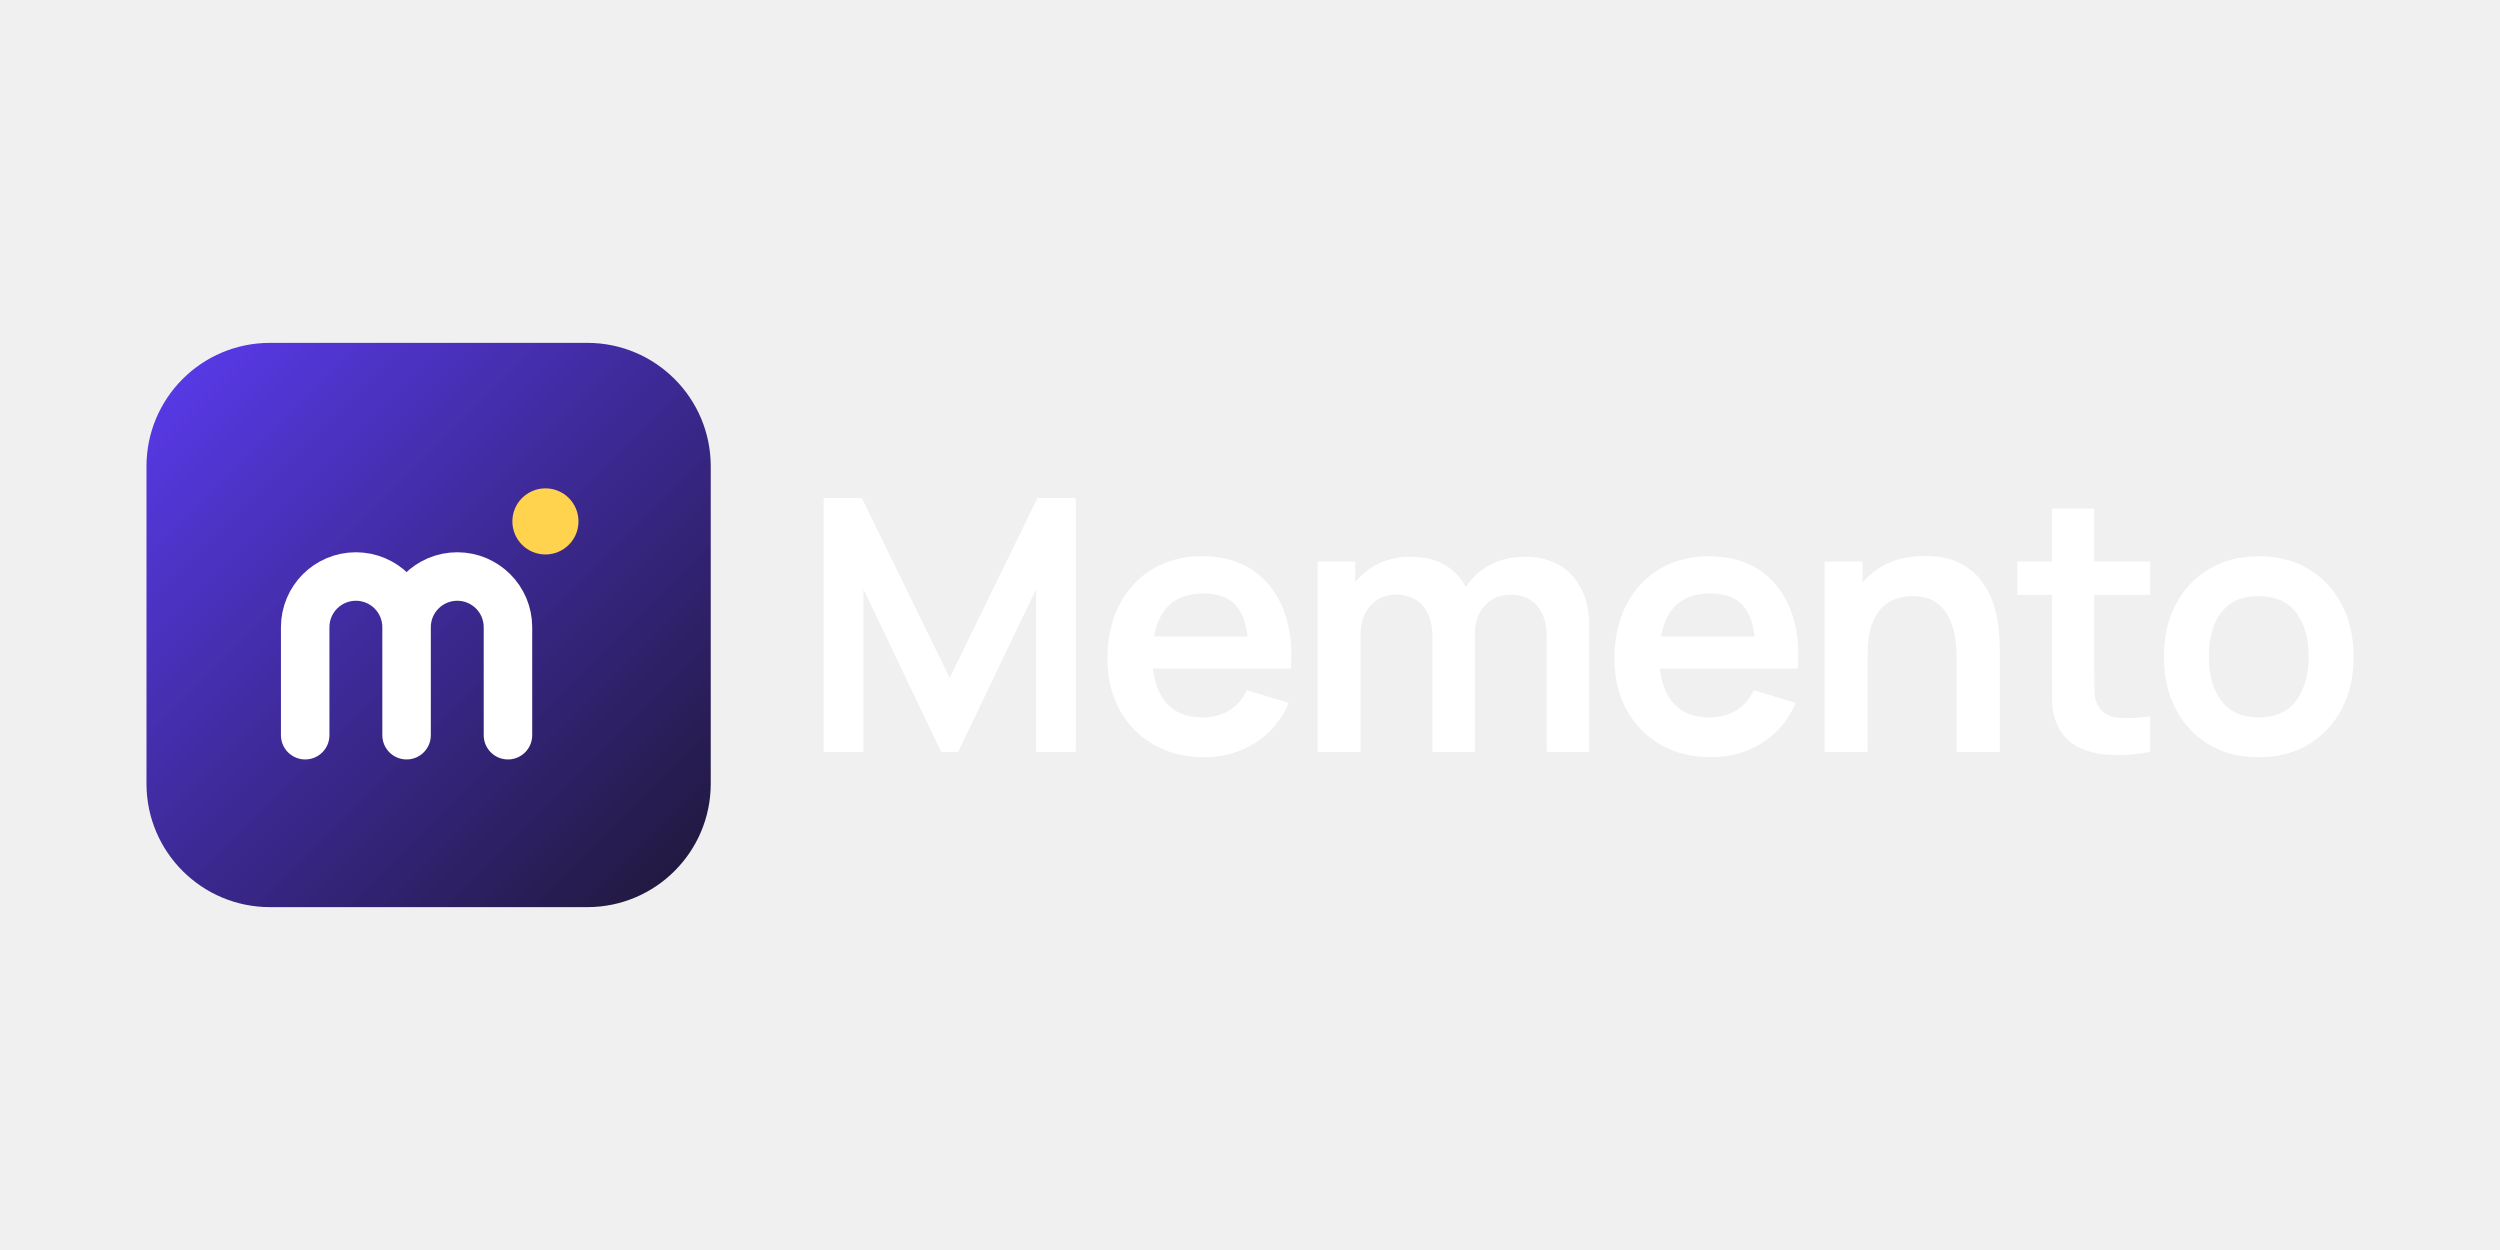
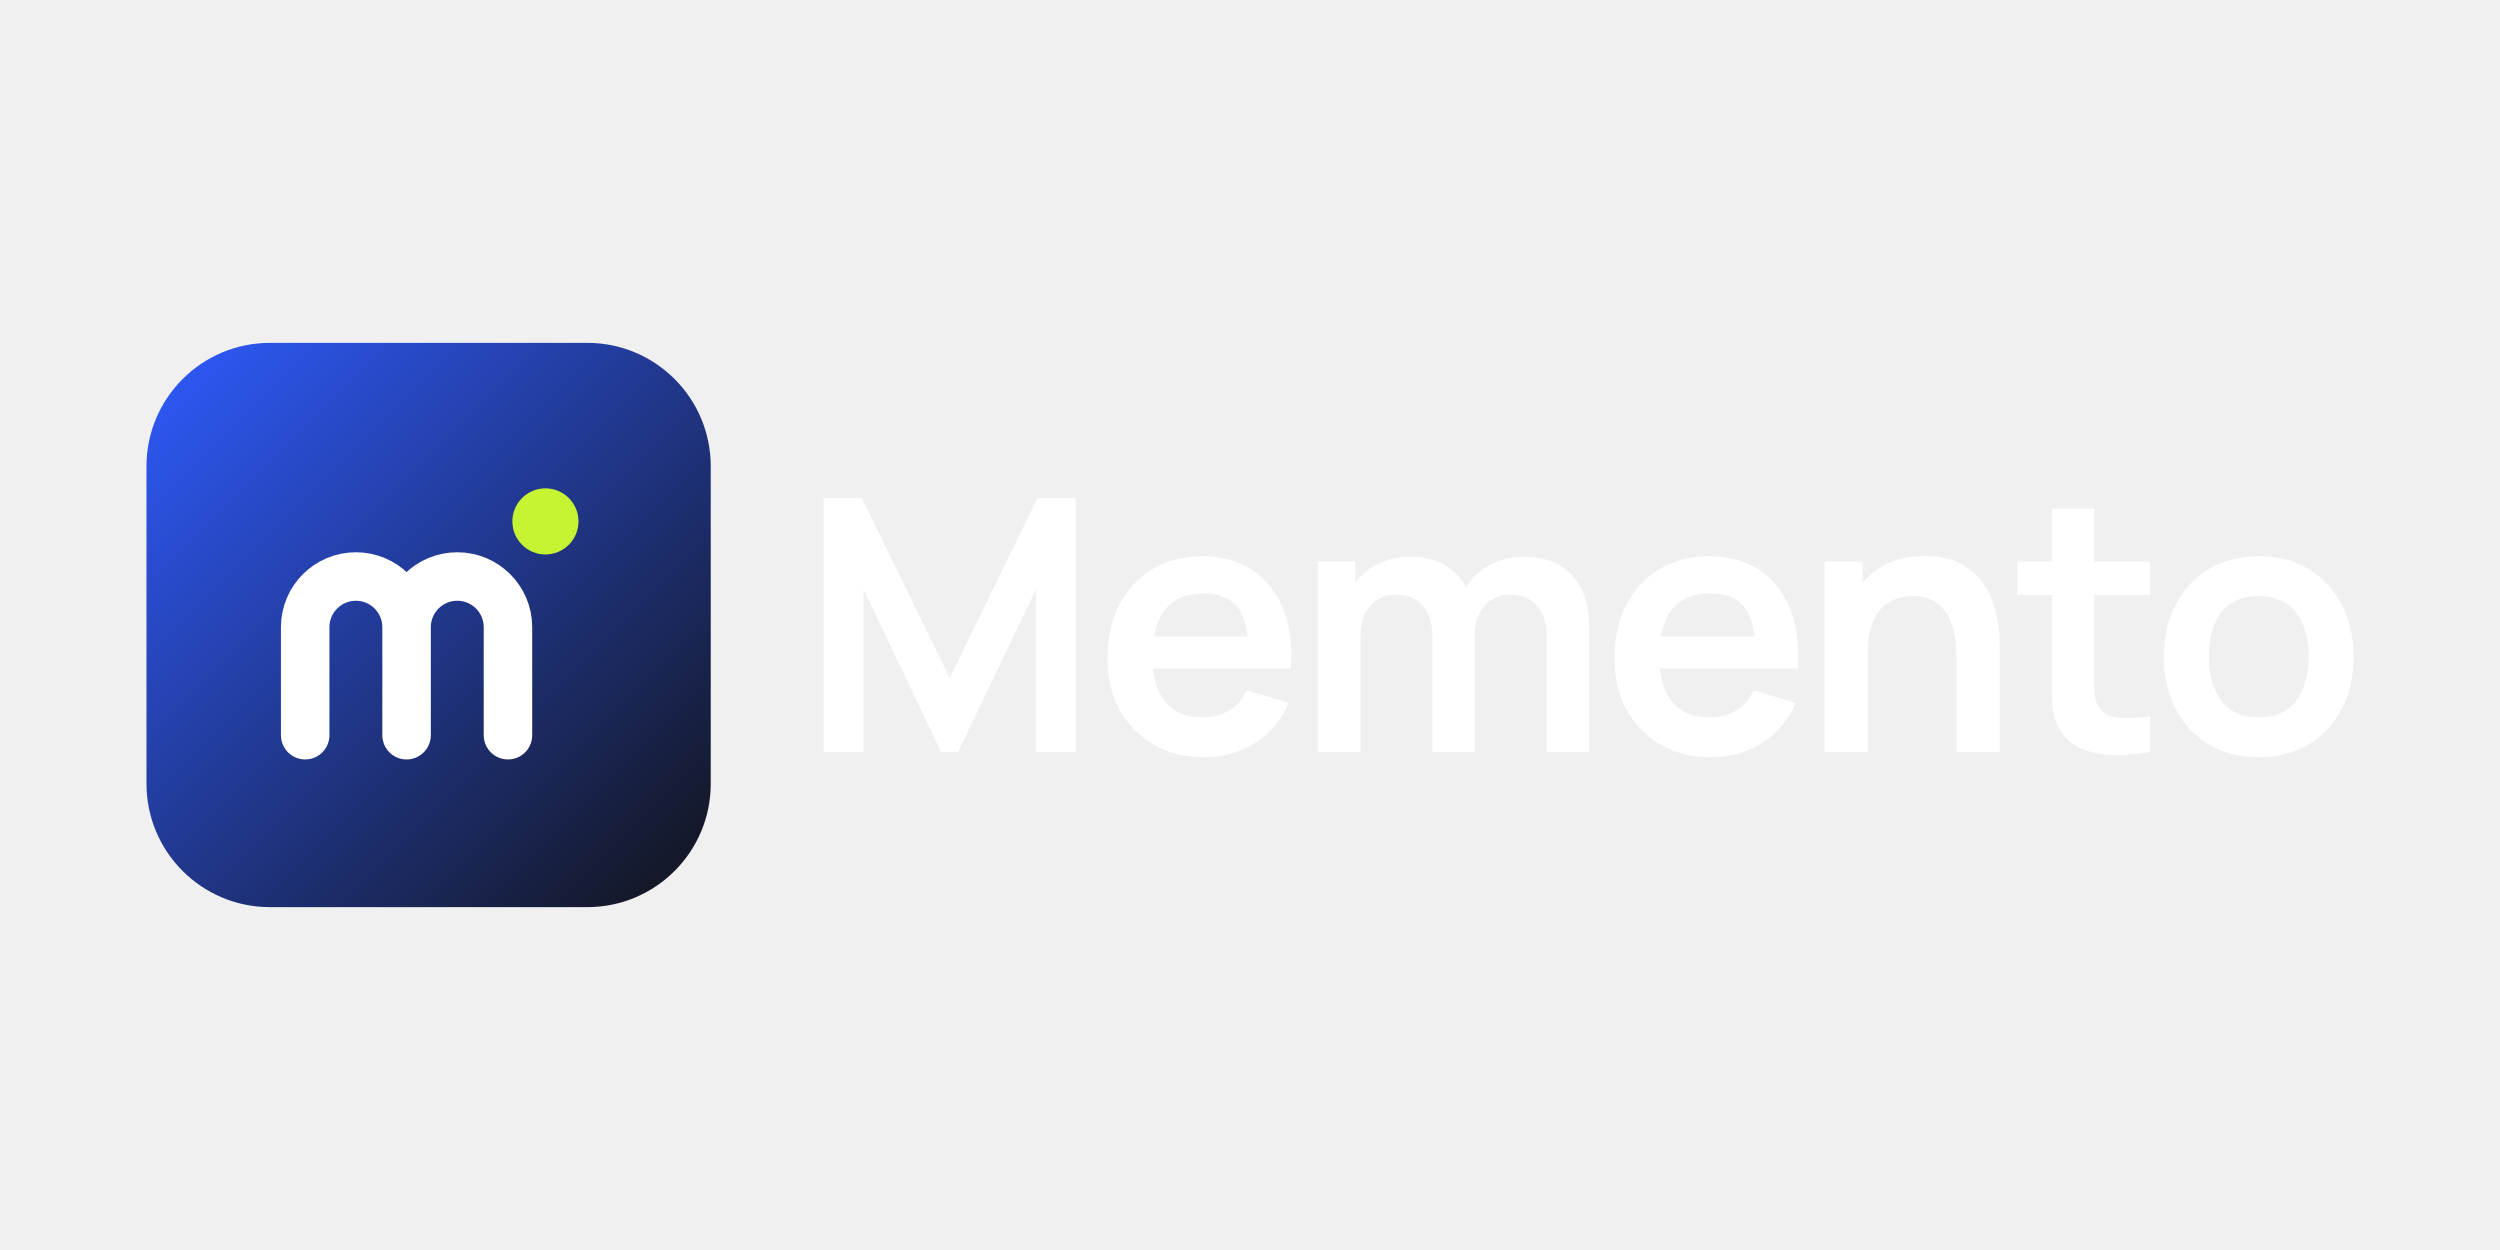
<svg xmlns="http://www.w3.org/2000/svg" viewBox="0 0 1024 512">
  <g transform="translate(60.0 256.0) scale(0.963)">
    <svg id="icon" x="0" y="-120" width="240" height="240" viewBox="0 0 512 512">
      <defs>
        <linearGradient id="g" x1="0" y1="0" x2="1" y2="1">
-           <stop offset="0" stop-color="#5B3BF0" />
-           <stop offset="1" stop-color="#1E1736" />
+           <stop offset="0" stop-color="#2F5BFF" />
+           <stop offset="1" stop-color="#121318" />
        </linearGradient>
      </defs>
      <rect id="bg" width="512" height="512" rx="112" fill="url(#g)" />
      <g id="icon" transform="translate(-20 -6)">
        <path d="M164 362V264A46 46 0 0 1 256 264V362M256 264A46 46 0 0 1 348 264V362" fill="none" stroke="#FFFFFF" stroke-width="44" stroke-linecap="round" stroke-linejoin="round" />
-         <circle cx="382" cy="168" r="30" fill="#FFD34D" />
+         <circle cx="382" cy="168" r="30" fill="#C6F432" />
      </g>
    </svg>
    <g id="wordmark" fill="#FFFFFF" transform="translate(277.5 54.0)">
      <path d="M27.45 0L10.5 0L10.5 -108L26.77 -108L64.13 -31.5L101.47 -108L117.75 -108L117.75 0L100.88 0L100.88 -69.22L67.72 0L60.52 0L27.45 -69.22L27.45 0" />
      <path d="M172.57 2.25L172.57 2.25Q160.28 2.25 150.97 -3.07Q141.68 -8.4 136.46 -17.85Q131.25 -27.3 131.25 -39.6L131.25 -39.6Q131.25 -52.88 136.35 -62.66Q141.45 -72.45 150.53 -77.85Q159.6 -83.25 171.53 -83.25L171.53 -83.25Q184.13 -83.25 192.94 -77.36Q201.75 -71.47 206.02 -60.75Q210.3 -50.02 209.25 -35.48L209.25 -35.48L150.6 -35.48Q151.5 -26.77 155.78 -21.45L155.78 -21.45Q161.18 -14.7 171.53 -14.7L171.53 -14.7Q178.2 -14.7 183.04 -17.66Q187.88 -20.63 190.5 -26.25L190.5 -26.25L208.35 -20.85Q203.7 -9.9 193.99 -3.82Q184.28 2.25 172.57 2.25M151.05 -49.13L190.88 -49.13Q189.9 -57 186.68 -61.35L186.68 -61.35Q182.1 -67.42 172.28 -67.42L172.28 -67.42Q161.18 -67.42 155.78 -60.6L155.78 -60.6Q152.32 -56.17 151.05 -49.13L151.05 -49.13" />
      <path d="M336.15 0L318.07 0L318.07 -49.2Q318.07 -57.52 313.95 -62.21Q309.82 -66.9 302.77 -66.9L302.77 -66.9Q298.43 -66.9 294.98 -64.91Q291.52 -62.92 289.5 -59.06Q287.48 -55.2 287.48 -49.88L287.48 -49.88L287.48 0L269.48 0L269.48 -48.98Q269.48 -57.45 265.35 -62.17Q261.23 -66.9 254.1 -66.9L254.1 -66.9Q247.2 -66.9 243.04 -62.17Q238.88 -57.45 238.88 -49.88L238.88 -49.88L238.88 0L220.65 0L220.65 -81L236.63 -81L236.63 -72.22Q240.08 -76.58 245.25 -79.42L245.25 -79.42Q251.85 -83.02 260.1 -83.02L260.1 -83.02Q269.18 -83.02 275.32 -79.2L275.32 -79.2Q280.73 -75.75 283.73 -70.13L283.73 -70.13Q287.48 -76.05 293.7 -79.42L293.7 -79.42Q300.3 -83.02 308.4 -83.02L308.4 -83.02Q321.82 -83.02 328.99 -74.96Q336.15 -66.9 336.15 -53.77L336.15 -53.77L336.15 0" />
      <path d="M388.2 2.25L388.2 2.25Q375.9 2.25 366.6 -3.07Q357.3 -8.4 352.09 -17.85Q346.88 -27.3 346.88 -39.6L346.88 -39.6Q346.88 -52.88 351.98 -62.66Q357.07 -72.45 366.15 -77.85Q375.23 -83.25 387.15 -83.25L387.15 -83.25Q399.75 -83.25 408.56 -77.36Q417.38 -71.47 421.65 -60.75Q425.93 -50.02 424.88 -35.48L424.88 -35.48L366.23 -35.48Q367.13 -26.77 371.4 -21.45L371.4 -21.45Q376.8 -14.7 387.15 -14.7L387.15 -14.7Q393.82 -14.7 398.66 -17.66Q403.5 -20.63 406.13 -26.25L406.13 -26.25L423.98 -20.85Q419.32 -9.9 409.61 -3.82Q399.9 2.25 388.2 2.25M366.68 -49.13L406.5 -49.13Q405.52 -57 402.3 -61.35L402.3 -61.35Q397.73 -67.42 387.9 -67.42L387.9 -67.42Q376.8 -67.42 371.4 -60.6L371.4 -60.6Q367.95 -56.17 366.68 -49.13L366.68 -49.13" />
      <path d="M510.75 0L492.45 0L492.45 -39Q492.45 -42.82 491.93 -47.48Q491.4 -52.13 489.49 -56.44Q487.57 -60.75 483.79 -63.52Q480 -66.3 473.55 -66.3L473.55 -66.3Q470.1 -66.3 466.73 -65.17Q463.35 -64.05 460.61 -61.31Q457.88 -58.57 456.23 -53.81Q454.57 -49.05 454.57 -41.63L454.57 -41.63L454.57 0L436.28 0L436.28 -81L452.4 -81L452.4 -72Q455.48 -75.67 459.68 -78.38L459.68 -78.38Q467.48 -83.33 478.88 -83.33L478.88 -83.33Q487.88 -83.33 493.73 -80.33Q499.57 -77.33 503.02 -72.67Q506.48 -68.02 508.13 -62.77Q509.77 -57.52 510.26 -52.84Q510.75 -48.15 510.75 -45.23L510.75 -45.23L510.75 0" />
      <path d="M574.73 -15.15L574.73 0Q566.7 1.5 559.01 1.31Q551.33 1.13 545.25 -1.54Q539.17 -4.2 536.02 -9.97L536.02 -9.97Q533.25 -15.22 533.1 -20.7Q532.95 -26.18 532.95 -33.07L532.95 -33.07L532.95 -66.83L518.25 -66.83L518.25 -81L532.95 -81L532.95 -103.5L550.95 -103.5L550.95 -81L574.73 -81L574.73 -66.83L550.95 -66.83L550.95 -34.13Q550.95 -29.25 551.06 -25.57Q551.17 -21.9 552.6 -19.57L552.6 -19.57Q555.3 -15.07 561.23 -14.55Q567.15 -14.03 574.73 -15.15L574.73 -15.15" />
      <path d="M620.85 2.25L620.85 2.25Q608.7 2.25 599.63 -3.23Q590.55 -8.7 585.56 -18.34Q580.58 -27.97 580.58 -40.5L580.58 -40.5Q580.58 -53.25 585.68 -62.85Q590.78 -72.45 599.85 -77.85Q608.93 -83.25 620.85 -83.25L620.85 -83.25Q633.08 -83.25 642.15 -77.77Q651.23 -72.3 656.25 -62.66Q661.28 -53.02 661.28 -40.5L661.28 -40.5Q661.28 -27.9 656.21 -18.26Q651.15 -8.63 642.08 -3.19Q633 2.25 620.85 2.25M620.85 -14.7L620.85 -14.7Q631.65 -14.7 636.9 -21.9Q642.15 -29.1 642.15 -40.5L642.15 -40.5Q642.15 -52.27 636.83 -59.29Q631.5 -66.3 620.85 -66.3L620.85 -66.3Q613.58 -66.3 608.89 -63.04Q604.2 -59.77 601.95 -53.96Q599.7 -48.15 599.7 -40.5L599.7 -40.5Q599.7 -28.72 605.06 -21.71Q610.43 -14.7 620.85 -14.7" />
    </g>
  </g>
</svg>
